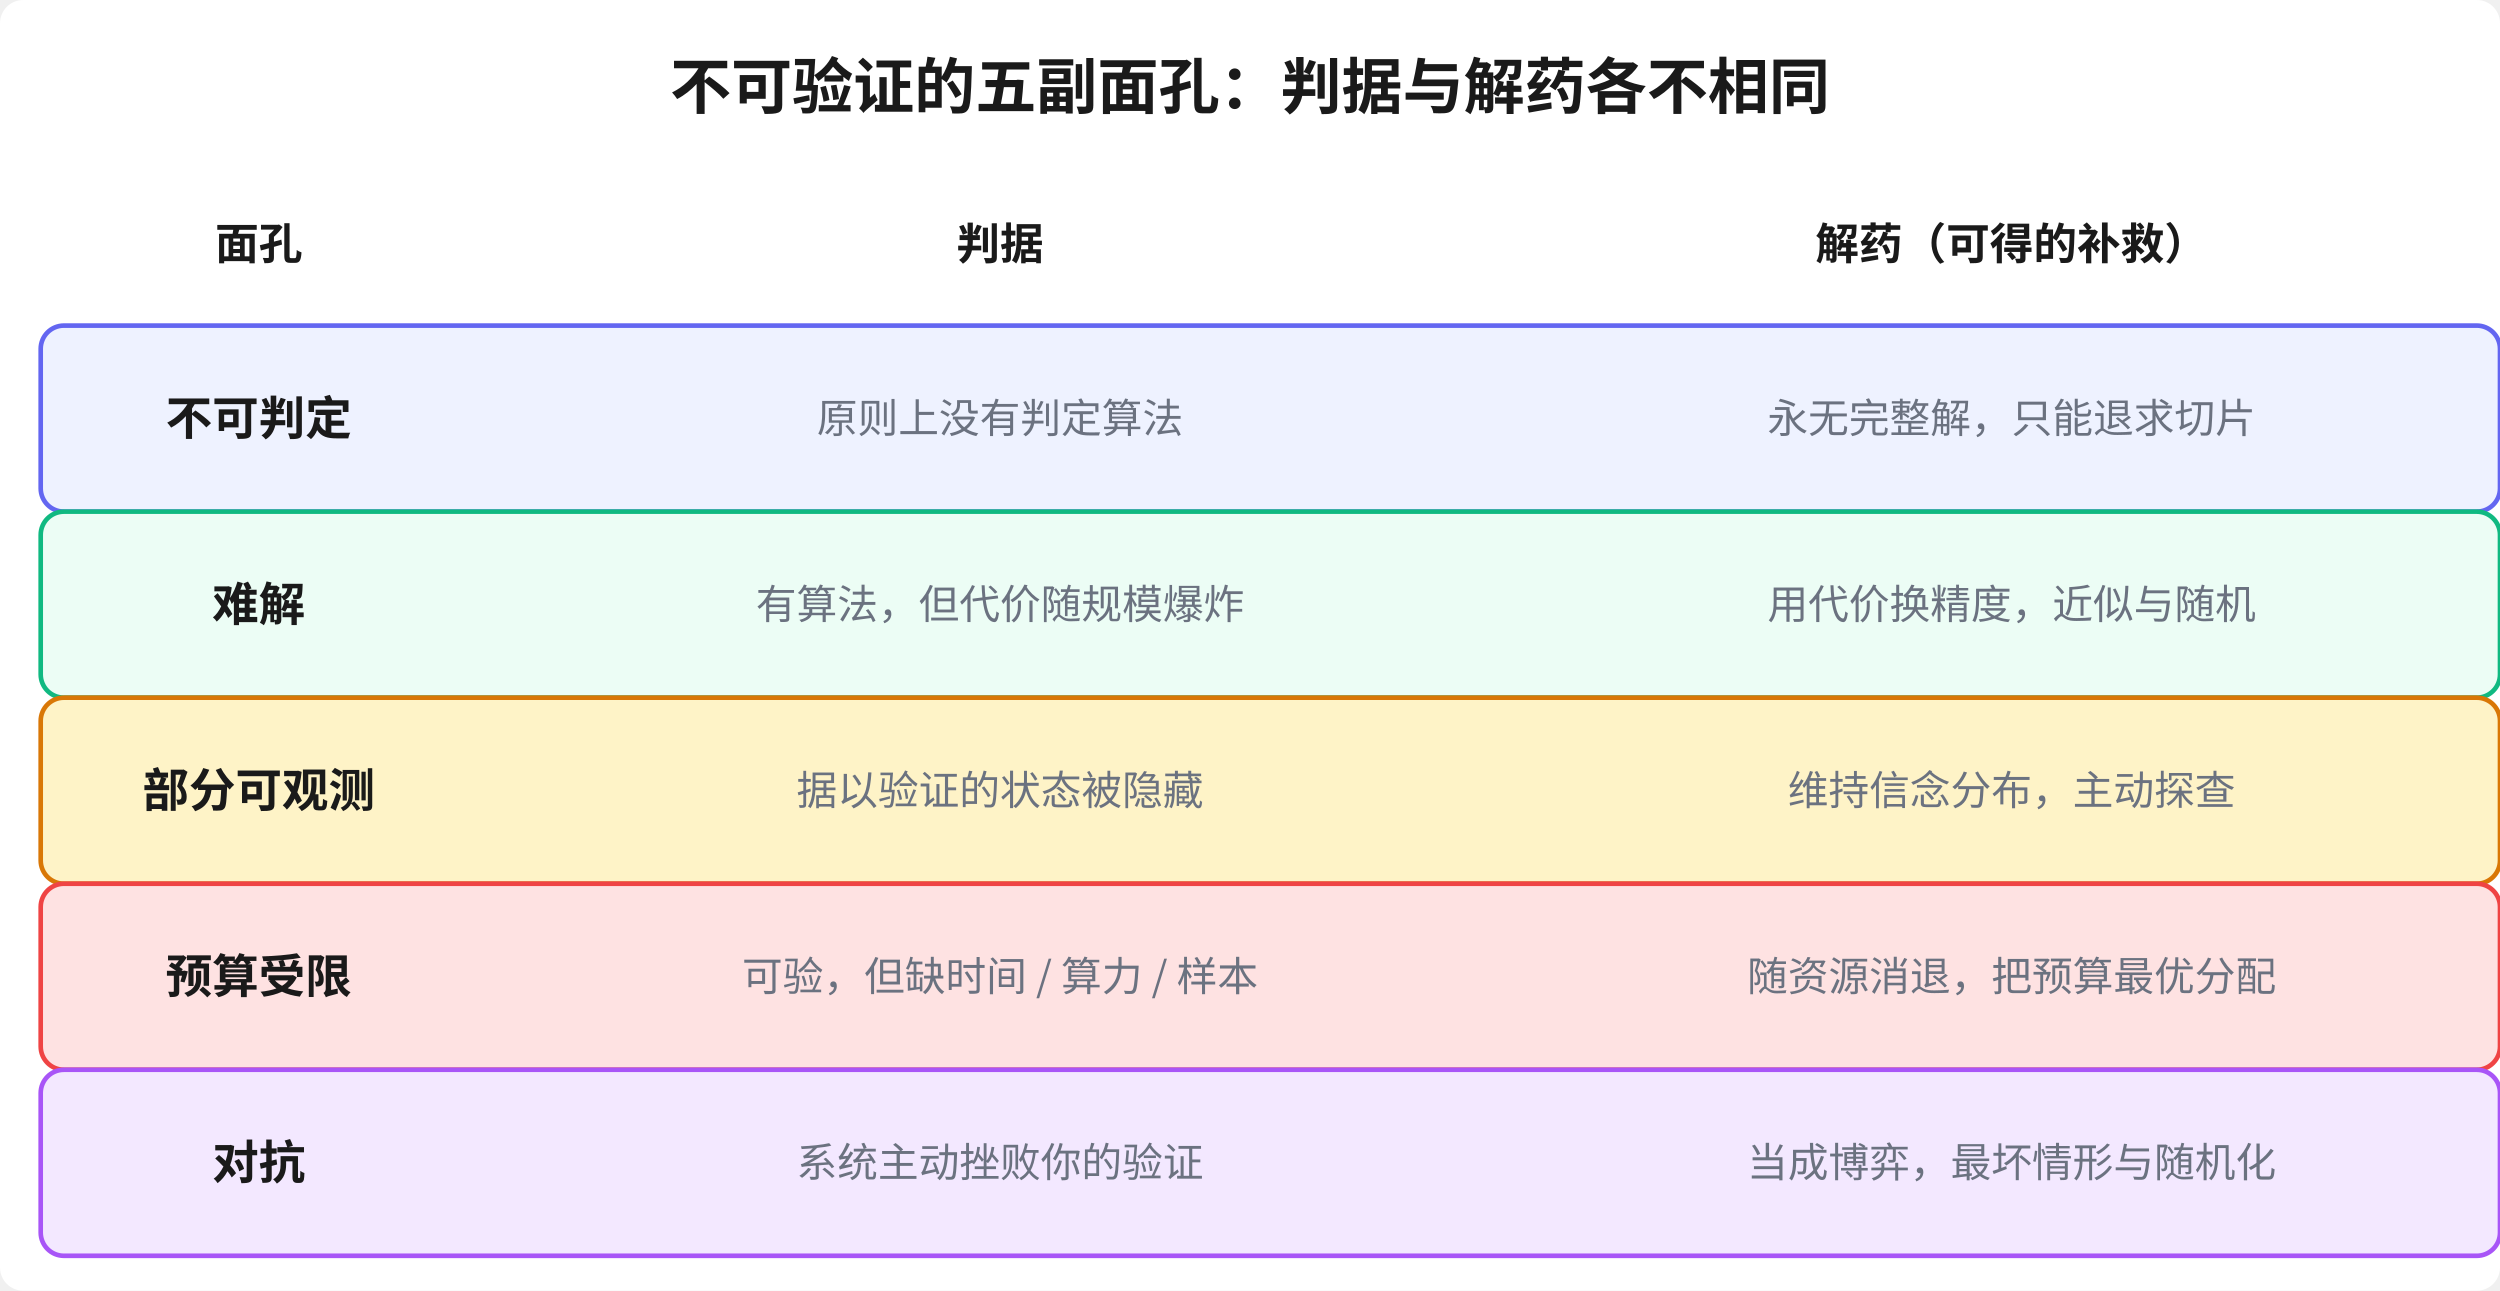
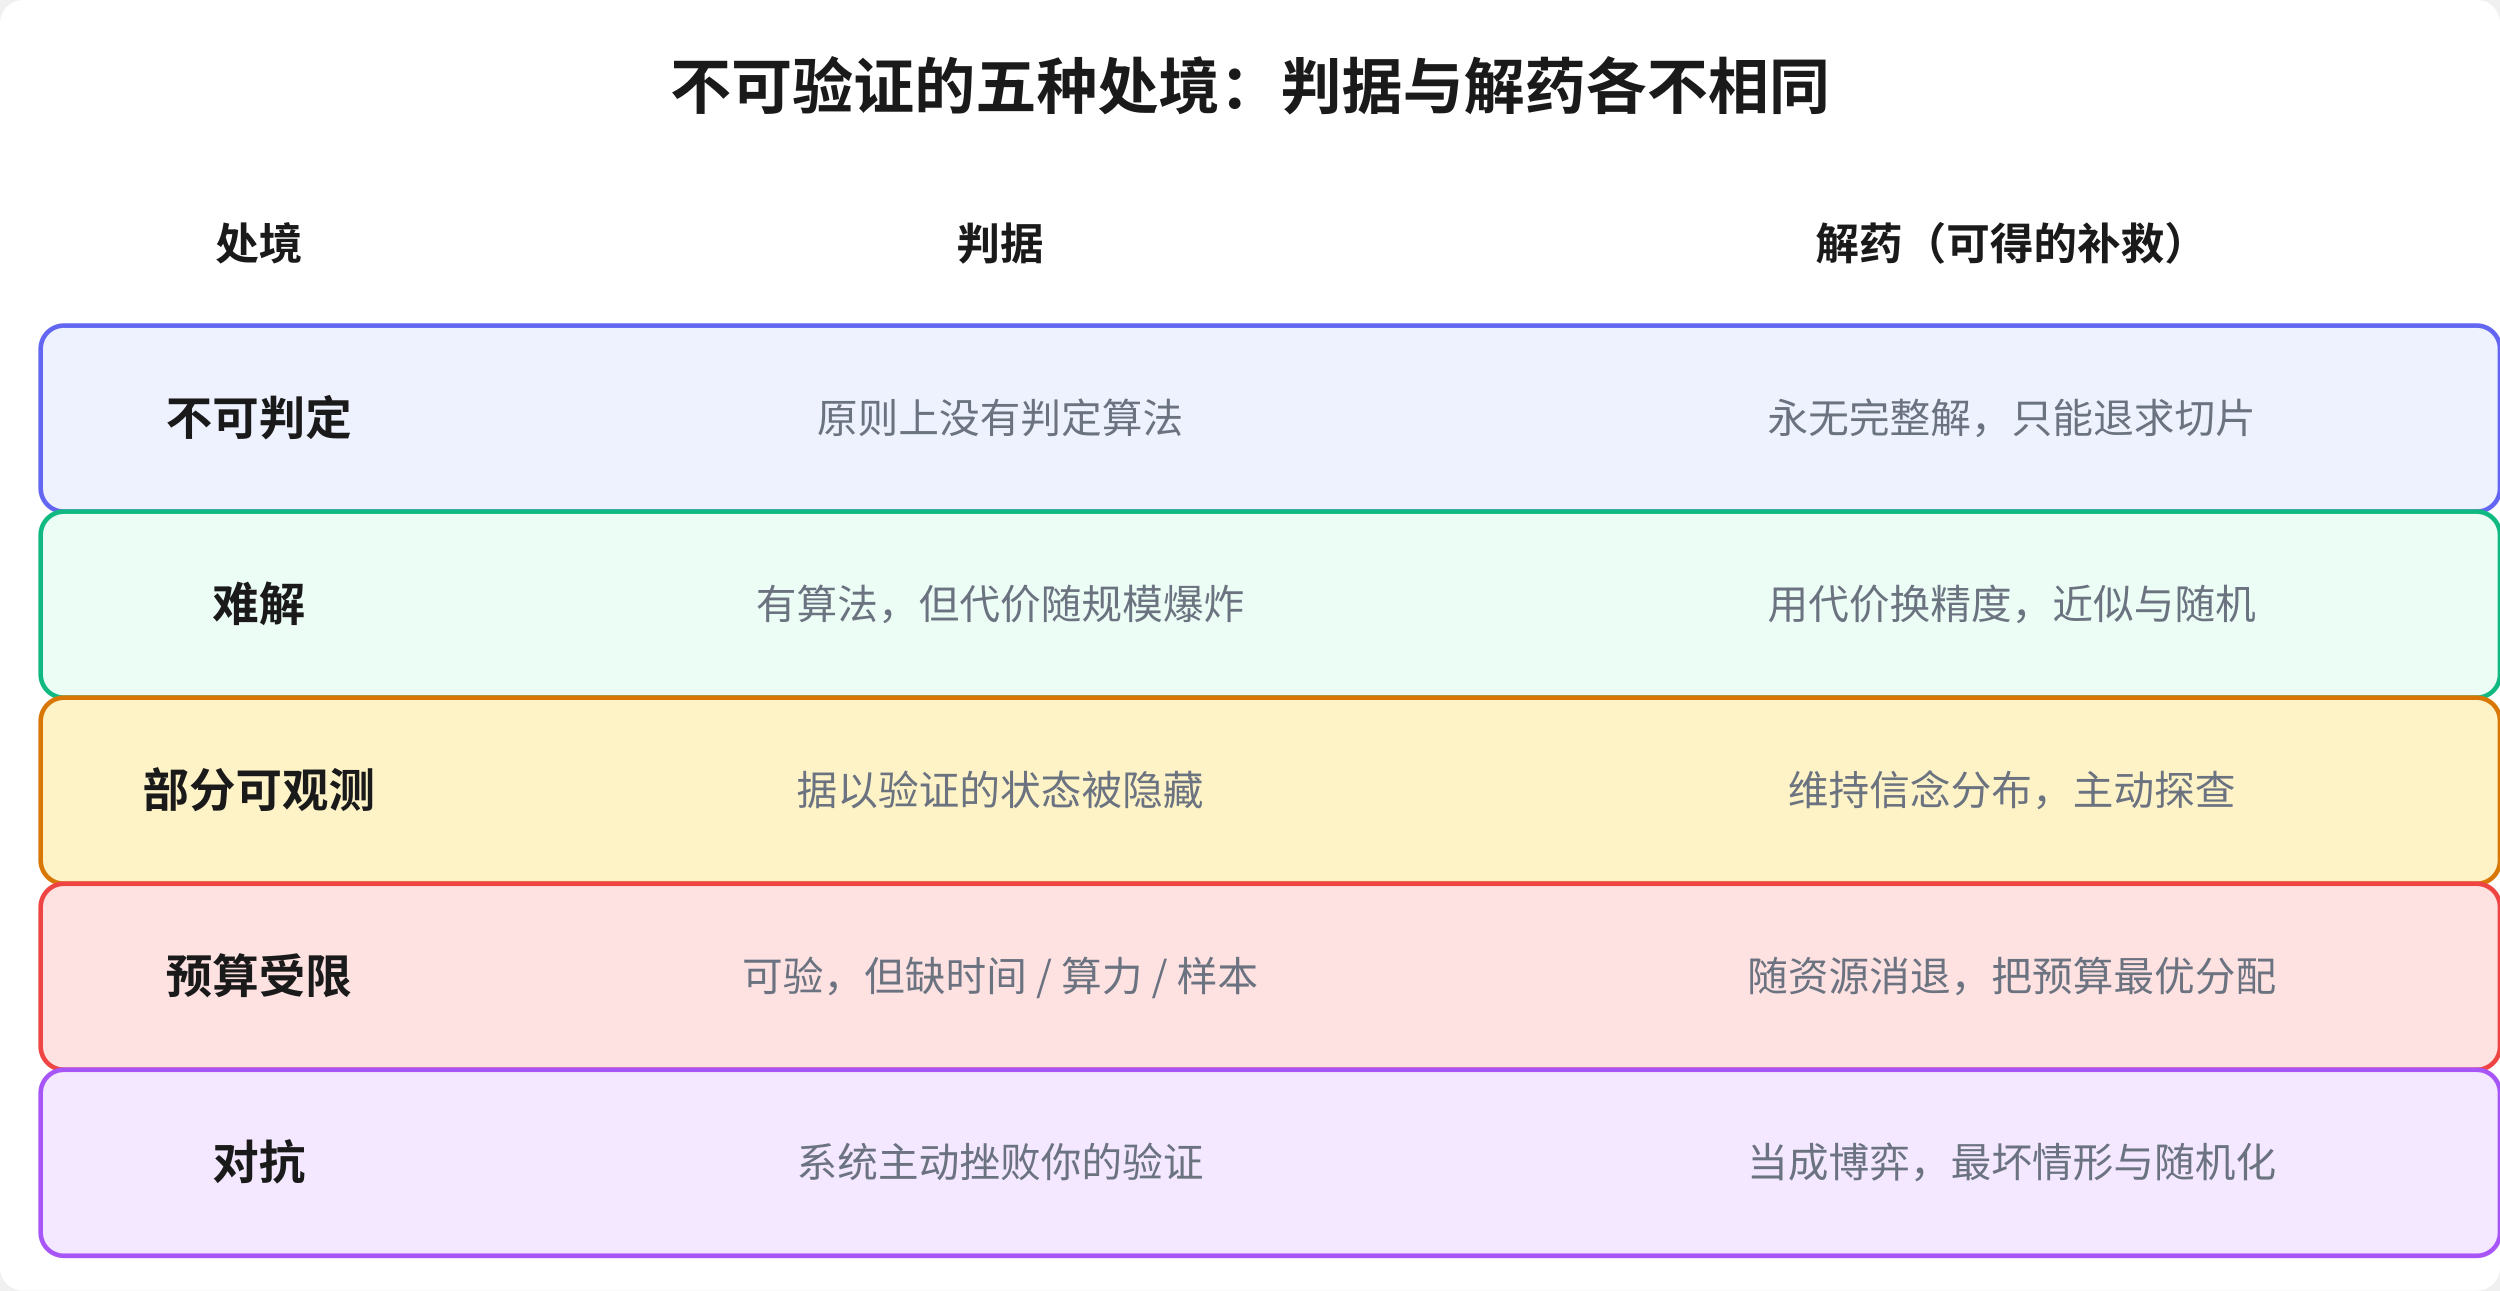
<svg xmlns="http://www.w3.org/2000/svg" width="860" height="444" viewBox="0 0 860 444" font-family="-apple-system, 'PingFang SC', 'Hiragino Sans GB', 'Microsoft YaHei', 'Noto Sans CJK SC', 'Source Han Sans SC', 'Segoe UI', Roboto, Helvetica, Arial, sans-serif">
  <rect x="0.0" y="0.0" width="860.0" height="444.0" rx="8" fill="#ffffff" stroke="none" stroke-width="1.5" opacity="1.0" />
-   <text x="430.0" y="30.0" font-family="-apple-system, 'PingFang SC', 'Hiragino Sans GB', 'Microsoft YaHei', 'Noto Sans CJK SC', 'Source Han Sans SC', 'Segoe UI', Roboto, Helvetica, Arial, sans-serif" font-size="21" font-weight="bold" font-style="normal" fill="#1a1a1a" text-anchor="middle" dominant-baseline="middle">不可验证的五副面孔：判据与解药各不相同</text>
-   <text x="89.0" y="84.0" font-family="-apple-system, 'PingFang SC', 'Hiragino Sans GB', 'Microsoft YaHei', 'Noto Sans CJK SC', 'Source Han Sans SC', 'Segoe UI', Roboto, Helvetica, Arial, sans-serif" font-size="15" font-weight="bold" font-style="normal" fill="#1a1a1a" text-anchor="middle" dominant-baseline="middle">面孔</text>
+   <text x="430.0" y="30.0" font-family="-apple-system, 'PingFang SC', 'Hiragino Sans GB', 'Microsoft YaHei', 'Noto Sans CJK SC', 'Source Han Sans SC', 'Segoe UI', Roboto, Helvetica, Arial, sans-serif" font-size="21" font-weight="bold" font-style="normal" fill="#1a1a1a" text-anchor="middle" dominant-baseline="middle">不可验证的五种处境：判据与解药各不相同</text>
+   <text x="89.0" y="84.0" font-family="-apple-system, 'PingFang SC', 'Hiragino Sans GB', 'Microsoft YaHei', 'Noto Sans CJK SC', 'Source Han Sans SC', 'Segoe UI', Roboto, Helvetica, Arial, sans-serif" font-size="15" font-weight="bold" font-style="normal" fill="#1a1a1a" text-anchor="middle" dominant-baseline="middle">处境</text>
  <text x="344.0" y="84.0" font-family="-apple-system, 'PingFang SC', 'Hiragino Sans GB', 'Microsoft YaHei', 'Noto Sans CJK SC', 'Source Han Sans SC', 'Segoe UI', Roboto, Helvetica, Arial, sans-serif" font-size="15" font-weight="bold" font-style="normal" fill="#1a1a1a" text-anchor="middle" dominant-baseline="middle">判据</text>
  <text x="692.0" y="84.0" font-family="-apple-system, 'PingFang SC', 'Hiragino Sans GB', 'Microsoft YaHei', 'Noto Sans CJK SC', 'Source Han Sans SC', 'Segoe UI', Roboto, Helvetica, Arial, sans-serif" font-size="15" font-weight="bold" font-style="normal" fill="#1a1a1a" text-anchor="middle" dominant-baseline="middle">解药（可得的补救）</text>
  <rect x="14.0" y="112.0" width="846.0" height="64.0" rx="8" fill="#eef2ff" stroke="#6366f1" stroke-width="1.6" opacity="1.0" />
  <text x="89.0" y="144.0" font-family="-apple-system, 'PingFang SC', 'Hiragino Sans GB', 'Microsoft YaHei', 'Noto Sans CJK SC', 'Source Han Sans SC', 'Segoe UI', Roboto, Helvetica, Arial, sans-serif" font-size="16" font-weight="bold" font-style="normal" fill="#1a1a1a" text-anchor="middle" dominant-baseline="middle">不可判定</text>
  <text x="344.0" y="144.0" font-family="-apple-system, 'PingFang SC', 'Hiragino Sans GB', 'Microsoft YaHei', 'Noto Sans CJK SC', 'Source Han Sans SC', 'Segoe UI', Roboto, Helvetica, Arial, sans-serif" font-size="14" font-weight="normal" font-style="normal" fill="#6b7280" text-anchor="middle" dominant-baseline="middle">原则上没有判定算法</text>
  <text x="692.0" y="144.0" font-family="-apple-system, 'PingFang SC', 'Hiragino Sans GB', 'Microsoft YaHei', 'Noto Sans CJK SC', 'Source Han Sans SC', 'Segoe UI', Roboto, Helvetica, Arial, sans-serif" font-size="14" font-weight="normal" font-style="normal" fill="#6b7280" text-anchor="middle" dominant-baseline="middle">永无完整解，只能退求切片</text>
  <rect x="14.0" y="176.0" width="846.0" height="64.0" rx="8" fill="#ecfdf5" stroke="#10b981" stroke-width="1.6" opacity="1.0" />
  <text x="89.0" y="208.0" font-family="-apple-system, 'PingFang SC', 'Hiragino Sans GB', 'Microsoft YaHei', 'Noto Sans CJK SC', 'Source Han Sans SC', 'Segoe UI', Roboto, Helvetica, Arial, sans-serif" font-size="16" font-weight="bold" font-style="normal" fill="#1a1a1a" text-anchor="middle" dominant-baseline="middle">难解</text>
  <text x="344.0" y="208.0" font-family="-apple-system, 'PingFang SC', 'Hiragino Sans GB', 'Microsoft YaHei', 'Noto Sans CJK SC', 'Source Han Sans SC', 'Segoe UI', Roboto, Helvetica, Arial, sans-serif" font-size="14" font-weight="normal" font-style="normal" fill="#6b7280" text-anchor="middle" dominant-baseline="middle">有算法，但代价随规模爆炸</text>
  <text x="692.0" y="208.0" font-family="-apple-system, 'PingFang SC', 'Hiragino Sans GB', 'Microsoft YaHei', 'Noto Sans CJK SC', 'Source Han Sans SC', 'Segoe UI', Roboto, Helvetica, Arial, sans-serif" font-size="14" font-weight="normal" font-style="normal" fill="#6b7280" text-anchor="middle" dominant-baseline="middle">用代价换精度，近似与随机</text>
  <rect x="14.0" y="240.0" width="846.0" height="64.0" rx="8" fill="#fef3c7" stroke="#d97706" stroke-width="1.6" opacity="1.0" />
  <text x="89.0" y="272.0" font-family="-apple-system, 'PingFang SC', 'Hiragino Sans GB', 'Microsoft YaHei', 'Noto Sans CJK SC', 'Source Han Sans SC', 'Segoe UI', Roboto, Helvetica, Arial, sans-serif" font-size="16" font-weight="bold" font-style="normal" fill="#1a1a1a" text-anchor="middle" dominant-baseline="middle">部分可观测</text>
  <text x="344.0" y="272.0" font-family="-apple-system, 'PingFang SC', 'Hiragino Sans GB', 'Microsoft YaHei', 'Noto Sans CJK SC', 'Source Han Sans SC', 'Segoe UI', Roboto, Helvetica, Arial, sans-serif" font-size="14" font-weight="normal" font-style="normal" fill="#6b7280" text-anchor="middle" dominant-baseline="middle">据以验证的状态被隐藏</text>
  <text x="692.0" y="272.0" font-family="-apple-system, 'PingFang SC', 'Hiragino Sans GB', 'Microsoft YaHei', 'Noto Sans CJK SC', 'Source Han Sans SC', 'Segoe UI', Roboto, Helvetica, Arial, sans-serif" font-size="14" font-weight="normal" font-style="normal" fill="#6b7280" text-anchor="middle" dominant-baseline="middle">维持信念分布，主动探查</text>
  <rect x="14.0" y="304.0" width="846.0" height="64.0" rx="8" fill="#fee2e2" stroke="#ef4444" stroke-width="1.6" opacity="1.0" />
  <text x="89.0" y="336.0" font-family="-apple-system, 'PingFang SC', 'Hiragino Sans GB', 'Microsoft YaHei', 'Noto Sans CJK SC', 'Source Han Sans SC', 'Segoe UI', Roboto, Helvetica, Arial, sans-serif" font-size="16" font-weight="bold" font-style="normal" fill="#1a1a1a" text-anchor="middle" dominant-baseline="middle">预算受限</text>
  <text x="344.0" y="336.0" font-family="-apple-system, 'PingFang SC', 'Hiragino Sans GB', 'Microsoft YaHei', 'Noto Sans CJK SC', 'Source Han Sans SC', 'Segoe UI', Roboto, Helvetica, Arial, sans-serif" font-size="14" font-weight="normal" font-style="normal" fill="#6b7280" text-anchor="middle" dominant-baseline="middle">可验，但缺时间 / 算力 / 样本</text>
  <text x="692.0" y="336.0" font-family="-apple-system, 'PingFang SC', 'Hiragino Sans GB', 'Microsoft YaHei', 'Noto Sans CJK SC', 'Source Han Sans SC', 'Segoe UI', Roboto, Helvetica, Arial, sans-serif" font-size="14" font-weight="normal" font-style="normal" fill="#6b7280" text-anchor="middle" dominant-baseline="middle">随资源消退，把预算最优分配</text>
  <rect x="14.0" y="368.0" width="846.0" height="64.0" rx="8" fill="#f3e8ff" stroke="#a855f7" stroke-width="1.6" opacity="1.0" />
  <text x="89.0" y="400.0" font-family="-apple-system, 'PingFang SC', 'Hiragino Sans GB', 'Microsoft YaHei', 'Noto Sans CJK SC', 'Source Han Sans SC', 'Segoe UI', Roboto, Helvetica, Arial, sans-serif" font-size="16" font-weight="bold" font-style="normal" fill="#1a1a1a" text-anchor="middle" dominant-baseline="middle">对抗</text>
  <text x="344.0" y="400.0" font-family="-apple-system, 'PingFang SC', 'Hiragino Sans GB', 'Microsoft YaHei', 'Noto Sans CJK SC', 'Source Han Sans SC', 'Segoe UI', Roboto, Helvetica, Arial, sans-serif" font-size="14" font-weight="normal" font-style="normal" fill="#6b7280" text-anchor="middle" dominant-baseline="middle">系统主动挫败你的验证</text>
  <text x="692.0" y="400.0" font-family="-apple-system, 'PingFang SC', 'Hiragino Sans GB', 'Microsoft YaHei', 'Noto Sans CJK SC', 'Source Han Sans SC', 'Segoe UI', Roboto, Helvetica, Arial, sans-serif" font-size="14" font-weight="normal" font-style="normal" fill="#6b7280" text-anchor="middle" dominant-baseline="middle">当成博弈，最坏情形与随机化</text>
-   <text x="430.0" y="456.0" font-family="-apple-system, 'PingFang SC', 'Hiragino Sans GB', 'Microsoft YaHei', 'Noto Sans CJK SC', 'Source Han Sans SC', 'Segoe UI', Roboto, Helvetica, Arial, sans-serif" font-size="13.5" font-weight="normal" font-style="italic" fill="#6b7280" text-anchor="middle" dominant-baseline="middle">把任一副错认成另一副，就会掏出错误的工具</text>
+   <text x="430.0" y="456.0" font-family="-apple-system, 'PingFang SC', 'Hiragino Sans GB', 'Microsoft YaHei', 'Noto Sans CJK SC', 'Source Han Sans SC', 'Segoe UI', Roboto, Helvetica, Arial, sans-serif" font-size="13.5" font-weight="normal" font-style="italic" fill="#6b7280" text-anchor="middle" dominant-baseline="middle">把任一种错认成另一种，就会掏出错误的工具</text>
</svg>
